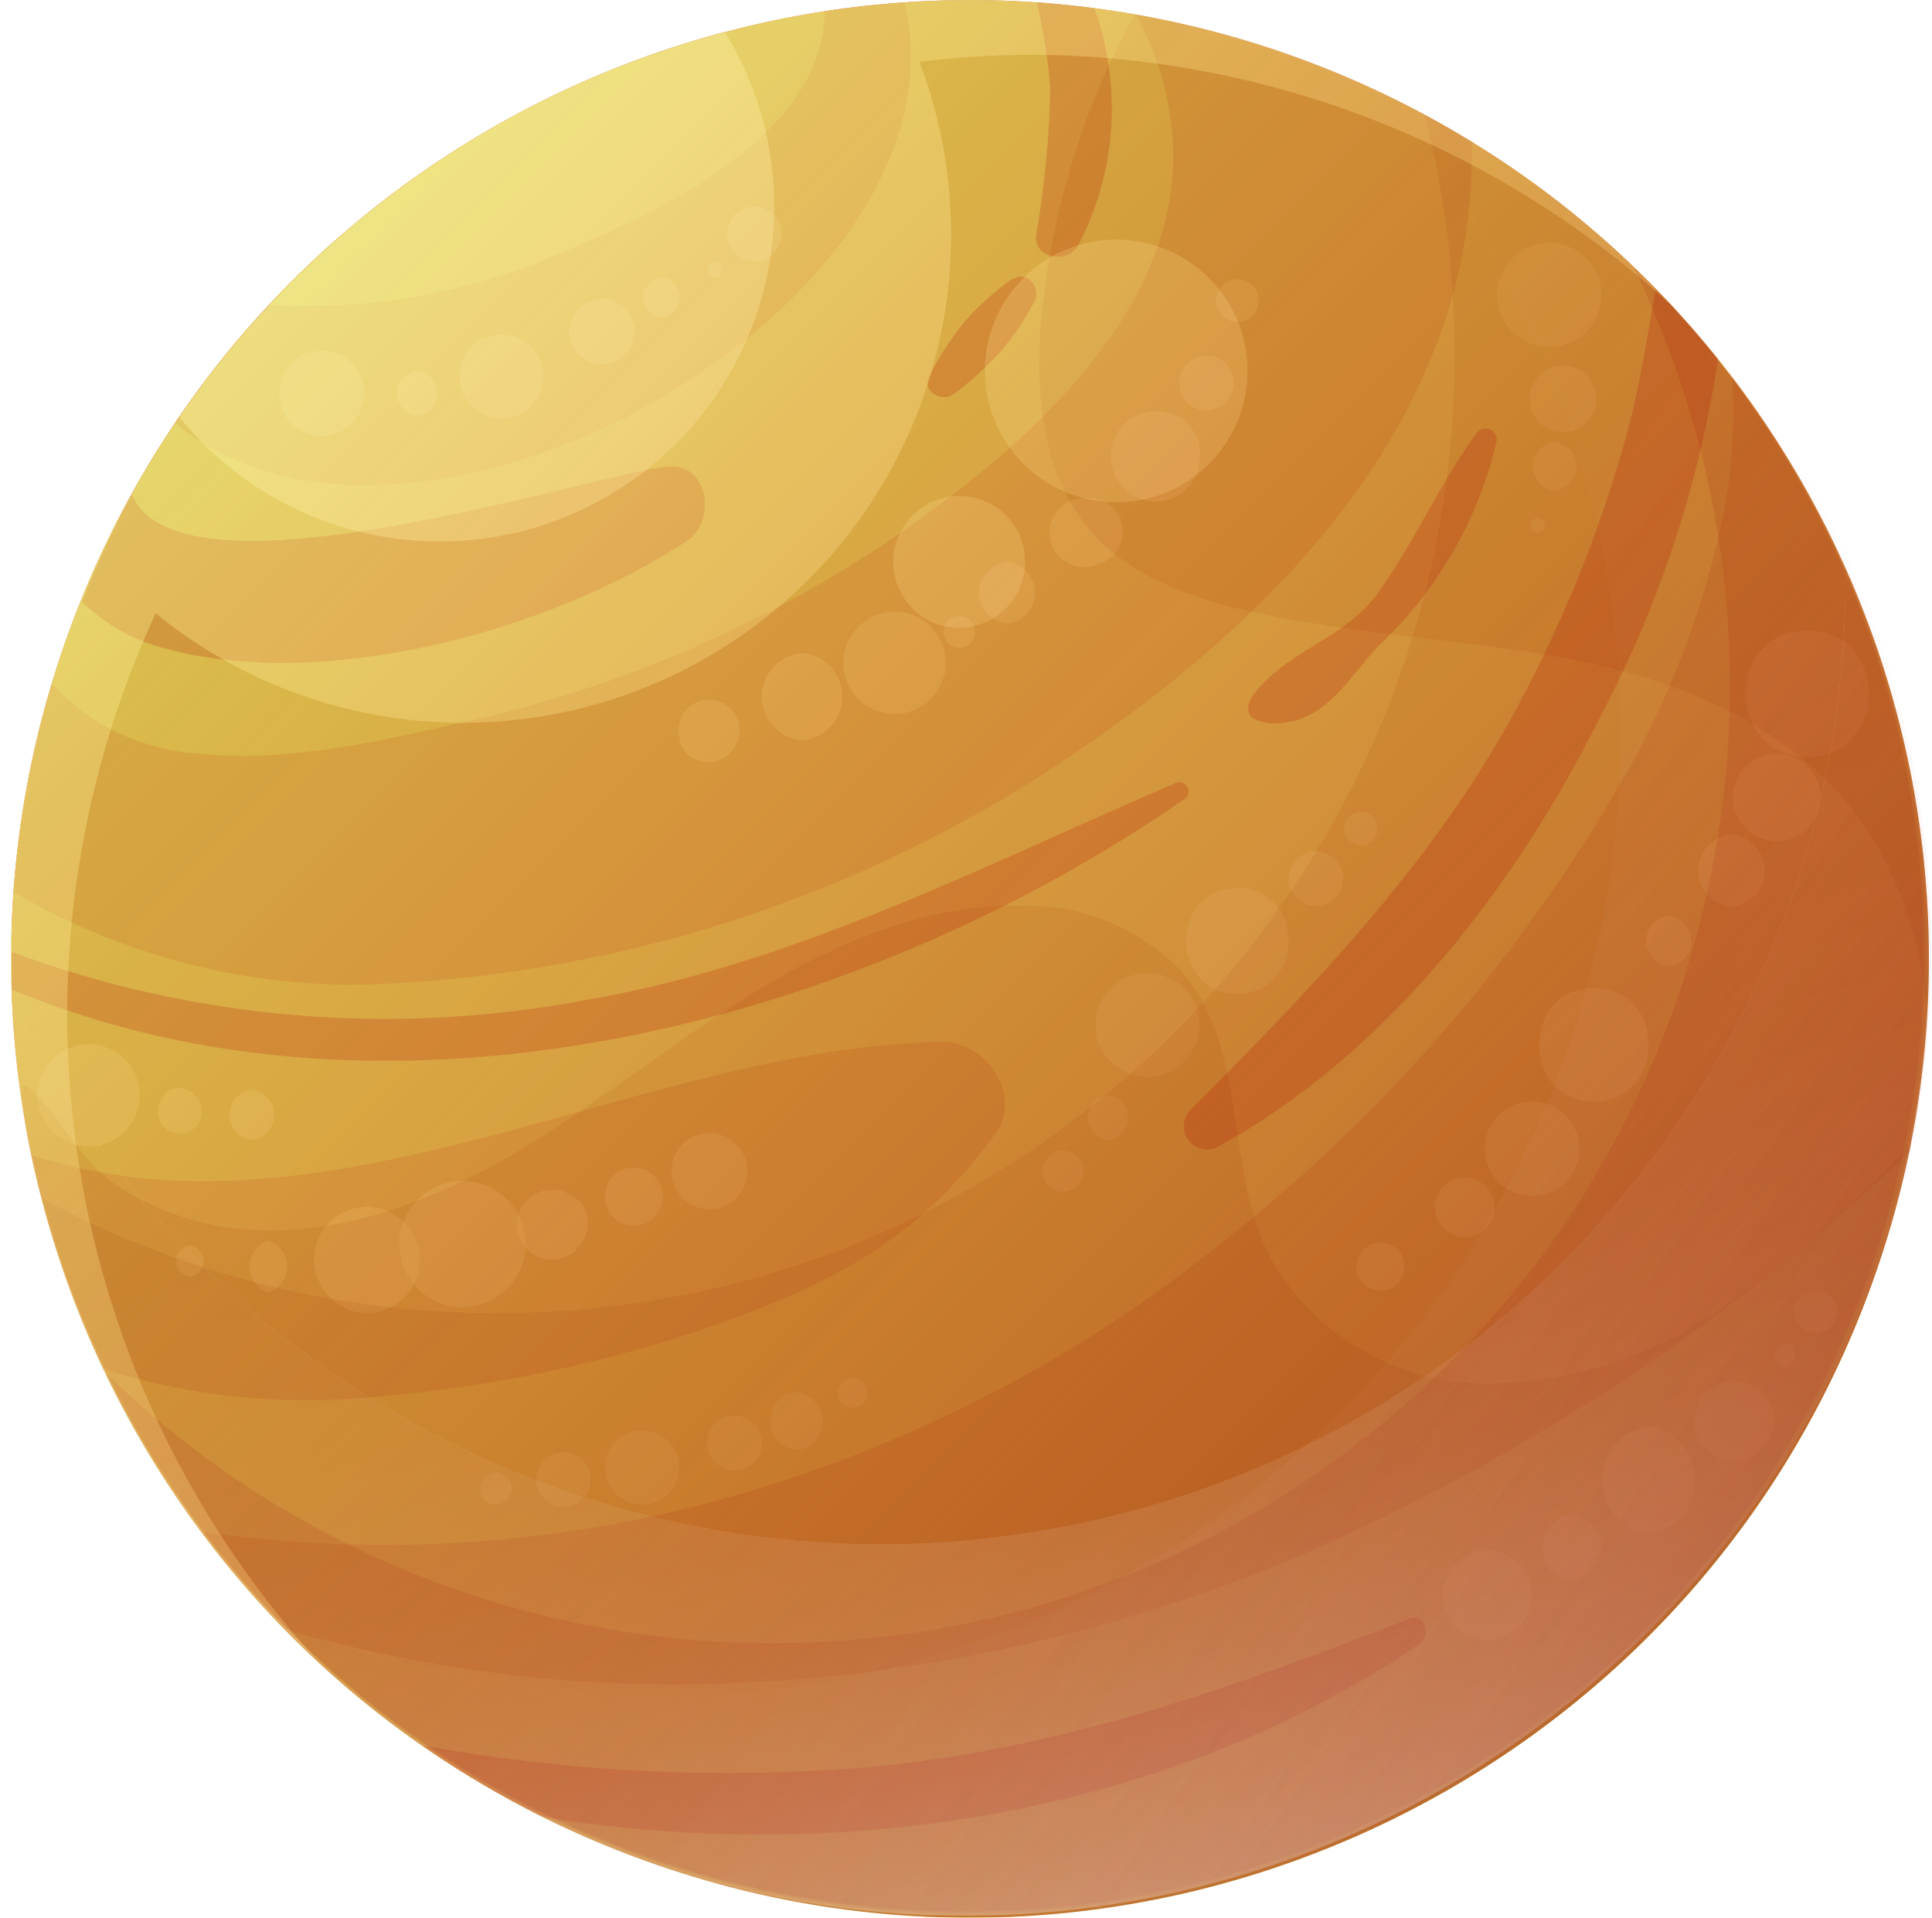
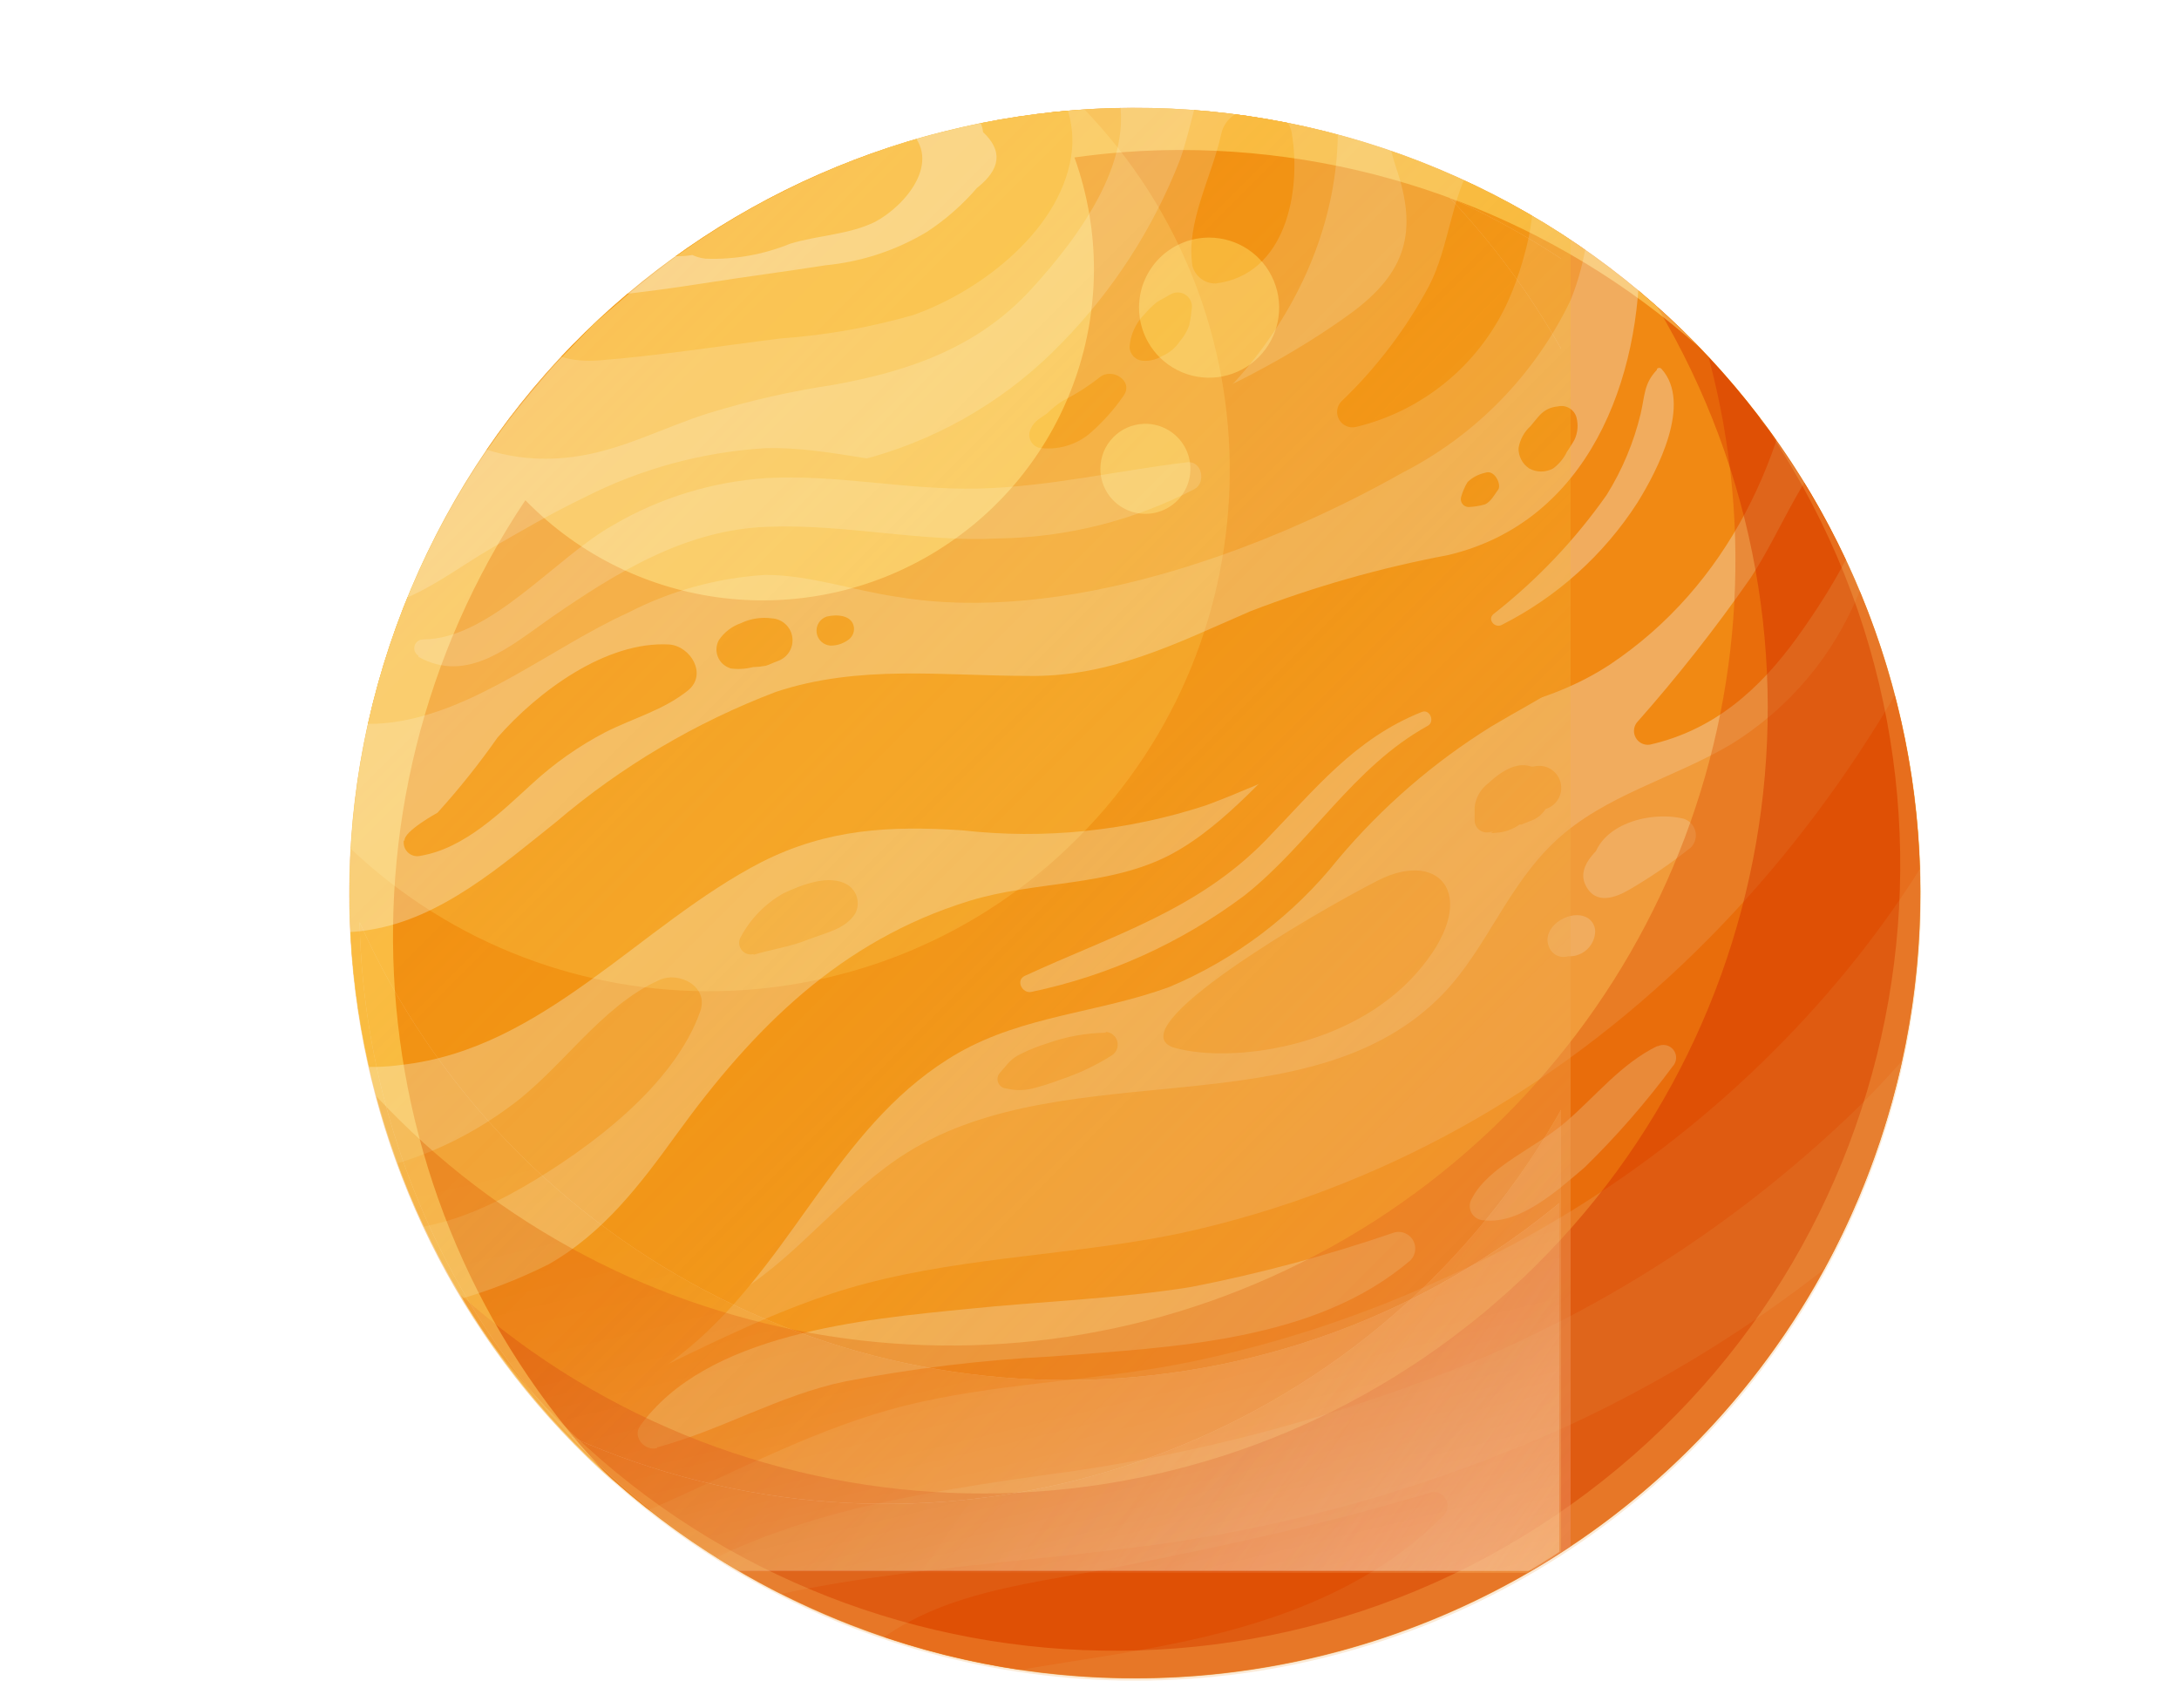
- <svg xmlns="http://www.w3.org/2000/svg" viewBox="0 0 70.62 70.09">
+ <svg xmlns="http://www.w3.org/2000/svg" xmlns:xlink="http://www.w3.org/1999/xlink" viewBox="0 0 99.21 77.78">
  <defs>
-     <style>.cls-1{mask:url(#mask);filter:url(#luminosity-noclip-4);}.cls-10,.cls-12,.cls-15,.cls-16,.cls-2,.cls-20,.cls-4,.cls-6,.cls-9{mix-blend-mode:multiply;}.cls-2{fill:url(#linear-gradient);}.cls-3{mask:url(#mask-2);filter:url(#luminosity-noclip-5);}.cls-4{fill:url(#linear-gradient-2);}.cls-5{mask:url(#mask-3);filter:url(#luminosity-noclip-6);}.cls-6{fill:url(#linear-gradient-3);}.cls-7{isolation:isolate;}.cls-8{fill:#d8c34e;}.cls-11,.cls-12,.cls-9{fill:#d83f3f;}.cls-24,.cls-9{opacity:0.13;}.cls-10,.cls-12{opacity:0.25;}.cls-13,.cls-17,.cls-18,.cls-22,.cls-24{mix-blend-mode:screen;}.cls-13{opacity:0.85;}.cls-14{fill:#e5b55e;}.cls-15{fill:#ce9c5f;opacity:0.17;}.cls-16{fill:#ce5f5f;opacity:0.19;}.cls-17,.cls-18{fill:#cec35f;}.cls-17{opacity:0.44;}.cls-18,.cls-22{opacity:0.32;}.cls-19{mask:url(#mask-4);}.cls-20{opacity:0.45;fill:url(#linear-gradient-4);}.cls-21{mask:url(#mask-5);}.cls-22{fill:url(#linear-gradient-5);}.cls-23{mask:url(#mask-6);}.cls-24{fill:url(#linear-gradient-6);}.cls-25{filter:url(#luminosity-noclip-3);}.cls-26{filter:url(#luminosity-noclip-2);}.cls-27{filter:url(#luminosity-noclip);}</style>
-     <filter id="luminosity-noclip" x="0.42" y="-8264.09" width="70.09" height="32766" filterUnits="userSpaceOnUse" color-interpolation-filters="sRGB">
+     <style>.cls-1{mask:url(#mask);}.cls-13,.cls-14,.cls-19,.cls-2,.cls-4,.cls-6{mix-blend-mode:multiply;}.cls-2{fill:url(#linear-gradient);}.cls-3{mask:url(#mask-2);}.cls-4{fill:url(#linear-gradient-2);}.cls-5{mask:url(#mask-3);}.cls-6{fill:url(#linear-gradient-3);}.cls-7{fill:none;}.cls-8{isolation:isolate;}.cls-9{clip-path:url(#clip-path);}.cls-10,.cls-13,.cls-14,.cls-15,.cls-16,.cls-17{fill:#f1ac5e;}.cls-11{fill:#f19b3a;}.cls-12{fill:#f18913;}.cls-13{opacity:0.61;}.cls-14{opacity:0.82;}.cls-15,.cls-16,.cls-17,.cls-21,.cls-23{mix-blend-mode:screen;}.cls-15{opacity:0.25;}.cls-16{opacity:0.58;}.cls-17{opacity:0.5;}.cls-18{mask:url(#mask-4);}.cls-19{opacity:0.51;fill:url(#linear-gradient-4);}.cls-20{mask:url(#mask-5);}.cls-21,.cls-23{opacity:0.32;}.cls-21{fill:url(#linear-gradient-5);}.cls-22{mask:url(#mask-6);}.cls-23{fill:url(#linear-gradient-6);}.cls-24{filter:url(#luminosity-noclip-6);}.cls-25{filter:url(#luminosity-noclip-5);}.cls-26{filter:url(#luminosity-noclip-4);}.cls-27{filter:url(#luminosity-noclip-3);}.cls-28{filter:url(#luminosity-noclip-2);}.cls-29{filter:url(#luminosity-noclip);}</style>
+     <filter id="luminosity-noclip" x="0" y="-8066.46" width="71.51" height="32766" filterUnits="userSpaceOnUse" color-interpolation-filters="sRGB">
      <feFlood flood-color="#fff" result="bg" />
      <feBlend in="SourceGraphic" in2="bg" />
    </filter>
-     <mask id="mask" x="0.42" y="-8264.09" width="70.09" height="32766" maskUnits="userSpaceOnUse">
-       <g class="cls-27" />
+     <mask id="mask" x="0" y="-8066.46" width="71.51" height="32766" maskUnits="userSpaceOnUse">
+       <g class="cls-29" />
    </mask>
-     <linearGradient id="linear-gradient" x1="10.69" y1="10.26" x2="60.24" y2="59.82" gradientTransform="translate(55.85 -10.45) rotate(69.48)" gradientUnits="userSpaceOnUse">
+     <linearGradient id="linear-gradient" x1="10.47" y1="10.47" x2="61.04" y2="61.04" gradientTransform="translate(56.09 -10.54) rotate(68.71)" gradientUnits="userSpaceOnUse">
      <stop offset="0" />
      <stop offset="1" stop-color="#fff" />
    </linearGradient>
-     <filter id="luminosity-noclip-2" x="0" y="-8264.09" width="70.54" height="32766" filterUnits="userSpaceOnUse" color-interpolation-filters="sRGB">
+     <filter id="luminosity-noclip-2" x="0.45" y="-8066.46" width="70.54" height="32766" filterUnits="userSpaceOnUse" color-interpolation-filters="sRGB">
      <feFlood flood-color="#fff" result="bg" />
      <feBlend in="SourceGraphic" in2="bg" />
    </filter>
-     <mask id="mask-2" x="0" y="-8264.09" width="70.54" height="32766" maskUnits="userSpaceOnUse">
-       <g class="cls-26" />
+     <mask id="mask-2" x="0.45" y="-8066.46" width="70.54" height="32766" maskUnits="userSpaceOnUse">
+       <g class="cls-28" />
    </mask>
-     <linearGradient id="linear-gradient-2" x1="70.89" y1="103.92" x2="97.96" y2="145.6" gradientTransform="translate(-0.14 -100.74) rotate(19.52)" gradientUnits="userSpaceOnUse">
+     <linearGradient id="linear-gradient-2" x1="133.48" y1="68.33" x2="160.55" y2="110.01" gradientTransform="translate(-70.57 -86.6) rotate(19.52)" gradientUnits="userSpaceOnUse">
      <stop offset="0.24" />
      <stop offset="0.38" stop-color="#030303" />
      <stop offset="0.48" stop-color="#0d0d0d" />
      <stop offset="0.56" stop-color="#1d1d1d" />
      <stop offset="0.65" stop-color="#343434" />
      <stop offset="0.73" stop-color="#515151" />
      <stop offset="0.8" stop-color="#767676" />
      <stop offset="0.87" stop-color="#a1a1a1" />
      <stop offset="0.94" stop-color="#d1d1d1" />
      <stop offset="1" stop-color="#fff" />
    </linearGradient>
-     <filter id="luminosity-noclip-3" x="9.67" y="-8264.09" width="60.95" height="32766" filterUnits="userSpaceOnUse" color-interpolation-filters="sRGB">
+     <filter id="luminosity-noclip-3" x="10.11" y="-8066.46" width="60.95" height="32766" filterUnits="userSpaceOnUse" color-interpolation-filters="sRGB">
      <feFlood flood-color="#fff" result="bg" />
      <feBlend in="SourceGraphic" in2="bg" />
    </filter>
-     <mask id="mask-3" x="9.67" y="-8264.09" width="60.95" height="32766" maskUnits="userSpaceOnUse">
-       <g class="cls-25" />
+     <mask id="mask-3" x="10.11" y="-8066.46" width="60.95" height="32766" maskUnits="userSpaceOnUse">
+       <g class="cls-27" />
    </mask>
-     <linearGradient id="linear-gradient-3" x1="13.2" y1="-82.26" x2="40.27" y2="-40.58" gradientTransform="matrix(0.92, -0.38, 0.38, 0.92, 42.82, 107.8)" gradientUnits="userSpaceOnUse">
-       <stop offset="0.24" />
-       <stop offset="0.35" stop-color="#040404" />
-       <stop offset="0.45" stop-color="#0e0e0e" />
-       <stop offset="0.54" stop-color="#212121" />
-       <stop offset="0.63" stop-color="#3a3a3a" />
-       <stop offset="0.72" stop-color="#5b5b5b" />
-       <stop offset="0.8" stop-color="#848484" />
-       <stop offset="0.89" stop-color="#b4b4b4" />
-       <stop offset="0.97" stop-color="#eaeaea" />
-       <stop offset="1" stop-color="#fff" />
-     </linearGradient>
-     <filter id="luminosity-noclip-4" x="0.42" y="0" width="70.09" height="70.09" filterUnits="userSpaceOnUse" color-interpolation-filters="sRGB">
+     <linearGradient id="linear-gradient-3" x1="-68.23" y1="-66.52" x2="-41.15" y2="-24.84" gradientTransform="matrix(0.92, -0.38, 0.38, 0.92, 112.51, 63.67)" xlink:href="#linear-gradient-2" />
+     <clipPath id="clip-path" transform="translate(15.92 4.91)">
+       <circle class="cls-7" cx="35.75" cy="35.75" r="35.75" transform="translate(-10.54 56.09) rotate(-68.71)" />
+     </clipPath>
+     <filter id="luminosity-noclip-4" x="0" y="0" width="71.51" height="71.51" filterUnits="userSpaceOnUse" color-interpolation-filters="sRGB">
      <feFlood flood-color="#fff" result="bg" />
      <feBlend in="SourceGraphic" in2="bg" />
    </filter>
-     <mask id="mask-4" x="0.42" y="0" width="70.09" height="70.09" maskUnits="userSpaceOnUse">
-       <g class="cls-1">
-         <circle class="cls-2" cx="35.46" cy="35.04" r="35.04" transform="translate(-9.79 55.98) rotate(-69.48)" />
+     <mask id="mask-4" x="15.92" y="4.91" width="71.51" height="71.51" maskUnits="userSpaceOnUse">
+       <g class="cls-26">
+         <g transform="translate(15.92 4.91)">
+           <g class="cls-1">
+             <circle class="cls-2" cx="35.75" cy="35.75" r="35.75" transform="translate(-10.54 56.09) rotate(-68.71)" />
+           </g>
+         </g>
      </g>
    </mask>
-     <linearGradient id="linear-gradient-4" x1="10.69" y1="10.26" x2="60.24" y2="59.82" gradientTransform="translate(55.85 -10.45) rotate(69.48)" gradientUnits="userSpaceOnUse">
-       <stop offset="0" stop-color="red" />
-       <stop offset="1" stop-color="#930000" />
+     <linearGradient id="linear-gradient-4" x1="10.47" y1="10.47" x2="61.04" y2="61.04" gradientTransform="translate(56.09 -10.54) rotate(68.71)" gradientUnits="userSpaceOnUse">
+       <stop offset="0" stop-color="#fff100" />
+       <stop offset="1" stop-color="#ec8d66" />
    </linearGradient>
-     <filter id="luminosity-noclip-5" x="0" y="20.34" width="70.54" height="49.68" filterUnits="userSpaceOnUse" color-interpolation-filters="sRGB">
+     <filter id="luminosity-noclip-5" x="0.45" y="21.86" width="70.54" height="49.68" filterUnits="userSpaceOnUse" color-interpolation-filters="sRGB">
      <feFlood flood-color="#fff" result="bg" />
      <feBlend in="SourceGraphic" in2="bg" />
    </filter>
-     <mask id="mask-5" x="0" y="20.34" width="70.54" height="49.68" maskUnits="userSpaceOnUse">
-       <g class="cls-3">
-         <path class="cls-4" d="M67.45,20.34A35.26,35.26,0,0,1,0,35.56,35.27,35.27,0,1,0,67.45,20.34Z" />
+     <mask id="mask-5" x="16.36" y="26.77" width="70.54" height="49.68" maskUnits="userSpaceOnUse">
+       <g class="cls-25">
+         <g transform="translate(15.92 4.91)">
+           <g class="cls-3">
+             <path class="cls-4" d="M67.9,21.86A35.27,35.27,0,0,1,.45,37.08,35.27,35.27,0,1,0,67.9,21.86Z" />
+           </g>
+         </g>
      </g>
    </mask>
-     <linearGradient id="linear-gradient-5" x1="70.89" y1="103.92" x2="97.96" y2="145.6" gradientTransform="translate(-0.14 -100.74) rotate(19.52)" gradientUnits="userSpaceOnUse">
+     <linearGradient id="linear-gradient-5" x1="133.48" y1="68.33" x2="160.55" y2="110.01" gradientTransform="translate(-70.57 -86.6) rotate(19.52)" gradientUnits="userSpaceOnUse">
      <stop offset="0.24" stop-color="#fff" />
      <stop offset="0.92" stop-color="#fff" />
      <stop offset="1" stop-color="#fff" />
    </linearGradient>
-     <filter id="luminosity-noclip-6" x="9.67" y="2.57" width="60.95" height="67.51" filterUnits="userSpaceOnUse" color-interpolation-filters="sRGB">
+     <filter id="luminosity-noclip-6" x="10.11" y="4.09" width="60.95" height="67.51" filterUnits="userSpaceOnUse" color-interpolation-filters="sRGB">
      <feFlood flood-color="#fff" result="bg" />
      <feBlend in="SourceGraphic" in2="bg" />
    </filter>
-     <mask id="mask-6" x="9.67" y="2.57" width="60.95" height="67.51" maskUnits="userSpaceOnUse">
-       <g class="cls-5">
-         <path class="cls-6" d="M49.63,2.57A35.26,35.26,0,0,1,9.67,59a35.27,35.27,0,1,0,40-56.43Z" />
+     <mask id="mask-6" x="26.03" y="9" width="60.95" height="67.51" maskUnits="userSpaceOnUse">
+       <g class="cls-24">
+         <g transform="translate(15.92 4.91)">
+           <g class="cls-5">
+             <path class="cls-6" d="M50.08,4.09a35.27,35.27,0,0,1-40,56.43,35.27,35.27,0,1,0,40-56.43Z" />
+           </g>
+         </g>
      </g>
    </mask>
-     <linearGradient id="linear-gradient-6" x1="13.2" y1="-82.26" x2="40.27" y2="-40.58" gradientTransform="matrix(0.92, -0.38, 0.38, 0.92, 42.82, 107.8)" gradientUnits="userSpaceOnUse">
+     <linearGradient id="linear-gradient-6" x1="-68.23" y1="-66.52" x2="-41.15" y2="-24.84" gradientTransform="matrix(0.92, -0.38, 0.38, 0.92, 112.51, 63.67)" gradientUnits="userSpaceOnUse">
      <stop offset="0.24" stop-color="#fff" />
-       <stop offset="0.36" stop-color="#fefbfb" />
-       <stop offset="0.47" stop-color="#fbf1f1" />
-       <stop offset="0.57" stop-color="#f6dfdf" />
-       <stop offset="0.67" stop-color="#efc5c5" />
-       <stop offset="0.77" stop-color="#e6a4a4" />
-       <stop offset="0.86" stop-color="#dc7c7c" />
-       <stop offset="0.96" stop-color="#cf4d4d" />
-       <stop offset="1" stop-color="#c83333" />
+       <stop offset="0.39" stop-color="#fffefc" />
+       <stop offset="0.5" stop-color="#fffaf2" />
+       <stop offset="0.6" stop-color="#fff4e2" />
+       <stop offset="0.7" stop-color="#ffeccb" />
+       <stop offset="0.78" stop-color="#ffe1ae" />
+       <stop offset="0.87" stop-color="#ffd48a" />
+       <stop offset="0.95" stop-color="#ffc55f" />
+       <stop offset="1" stop-color="#ffb940" />
    </linearGradient>
  </defs>
-   <g class="cls-7">
+   <g class="cls-8">
    <g id="Layer_2" data-name="Layer 2">
      <g id="Layer_1-2" data-name="Layer 1">
-         <circle class="cls-8" cx="35.46" cy="35.04" r="35.04" transform="translate(-9.79 55.98) rotate(-69.48)" />
-         <path class="cls-9" d="M41.51.53a10.62,10.62,0,0,1,1.37,5.08c.08,5.75-5.1,10.39-9.4,13.48a45.57,45.57,0,0,1-16.81,7.37c-3.07.7-6.33,1.42-9.5,1.08A7.91,7.91,0,0,1,1.9,25,34.56,34.56,0,0,0,.51,32.62,24.74,24.74,0,0,0,13.16,36a49,49,0,0,0,27-9.07C47.56,21.72,54,14.54,53.8,5.18A34.69,34.69,0,0,0,41.51.53Z" />
-         <path class="cls-9" d="M63,18.78a32.41,32.41,0,0,1-3.48,9.36A59,59,0,0,1,44.88,45.25,50.46,50.46,0,0,1,24,55.4,46.83,46.83,0,0,1,7.4,56a36.22,36.22,0,0,0,3.09,3.58,51.61,51.61,0,0,0,14.18,2,59.45,59.45,0,0,0,26.46-6.4,77.15,77.15,0,0,0,11.81-7.27,72,72,0,0,0,6.85-5.82,35,35,0,0,0-6.48-28.33A19.71,19.71,0,0,1,63,18.78Z" />
-         <g class="cls-10">
-           <path class="cls-11" d="M37,10.19a10.6,10.6,0,0,0-1.73,1.55A11.75,11.75,0,0,0,34,13.68c-.37.6.42,1.09.9.7a12,12,0,0,0,1.7-1.56A10,10,0,0,0,37.82,11c.25-.47-.29-1.15-.79-.79Z" />
+         <g class="cls-9">
+           <circle class="cls-10" cx="35.75" cy="35.75" r="35.75" transform="translate(5.38 61) rotate(-68.71)" />
+           <path class="cls-11" d="M71.51,35.75A35.66,35.66,0,0,0,68.75,22a14.44,14.44,0,0,1-5.88,7c-2.61,1.54-5.73,2.3-7.95,4.37s-3.12,4.86-5.11,6.95c-6,6.27-17.06,2.68-24.4,7.24-2.81,1.74-4.82,4.55-7.61,6.33C14.48,56,10.36,56.45,6.4,56.15a35.75,35.75,0,0,0,65.11-20.4Z" transform="translate(15.92 4.91)" />
+           <path class="cls-11" d="M37.57,42.81c2.59.71,8,0,11-3.4s1.16-5.7-1.74-4.23S34.78,42,37.57,42.81Z" transform="translate(15.92 4.91)" />
+           <path class="cls-12" d="M-7.27,36.14c-1.19,2,.45,4,1.93,5.3a10.07,10.07,0,0,0,7.73,2.14c6.45-.73,10.86-6.4,16.36-9.23,3-1.52,5.85-1.66,9.12-1.45A26.19,26.19,0,0,0,39,31.76c3-1.11,5.84-2.66,9-3.4,3.32-.78,6.47-1.1,9.37-3,5.38-3.59,8.16-9.57,8.8-15.86.29-2.86.68-7.59-2.86-8.68s-4.63,2.88-4.58,5.55c.11,6-2.35,12.5-8.73,14a51.41,51.41,0,0,0-9,2.56c-3.35,1.45-6.36,3-10.1,2.94-3.9,0-7.71-.53-11.5.73a34.17,34.17,0,0,0-10,5.92c-2.51,2-5.21,4.38-8.46,4.91a7.17,7.17,0,0,1-3.7-.32c-1.24-.51-1.91-1.46-3.3-1.63a1.33,1.33,0,0,0-1.16.67Z" transform="translate(15.92 4.91)" />
+           <path class="cls-12" d="M57.55,22.41c-4.5-.36-10.16,3-13.47,5.8C41.86,30.11,40,32.6,37.39,34c-2.83,1.49-6.19,1.19-9.19,2.12-5.86,1.81-9.82,5.79-13.32,10.63-1.65,2.28-3.34,4.51-5.83,5.92A24.34,24.34,0,0,1,.32,55.14a44.14,44.14,0,0,1-9,.5c-2.15-.16-6.11-1.27-7,1.64s2.69,4.45,4.79,4.88c3.43.7,7,.3,10.46-.12,5.89-.72,11.84-1.91,16.37-6s6.47-9.94,11.77-13c3-1.71,6.41-1.83,9.6-3a19.47,19.47,0,0,0,7.69-5.82,29.34,29.34,0,0,1,7-6.06c2.26-1.35,4.72-2.45,6.23-4.7a.72.72,0,0,0-.62-1.08Z" transform="translate(15.92 4.91)" />
+           <path class="cls-11" d="M-2.11,14.5c-4,4.09-3.61,14.47,4,13.49,3.85-.49,7.34-3.44,10.79-5a15.73,15.73,0,0,1,6.25-1.72c2,0,4,.71,6,1,7.5,1.25,16.52-2,23-5.65a17.2,17.2,0,0,0,7.66-7.86C57.06,5.13,56.82.1,53.76-2.71a4,4,0,0,0-3.81-1C47-2.74,46.78.13,47.64,2.71c1,2.91.49,4.79-2.09,6.67C40.81,12.82,33.83,15.76,28,16.27c-3.07.27-6-.86-9.08-.77a21,21,0,0,0-8.25,2.25c-1.46.7-2.86,1.52-4.26,2.33S3.24,22.27,1.6,22.64c-1.92.45-1.87-1.23-1.88-2.78s.28-3,.29-4.48a1.25,1.25,0,0,0-2.12-.88Z" transform="translate(15.92 4.91)" />
+           <path class="cls-11" d="M41.14-4.62c-2.35,1.33-2.5,4.68-3.34,7a24.8,24.8,0,0,1-5.37,8.32,19.38,19.38,0,0,1-8.57,5.18c-3.09.86-6.69.68-9.54,2.15a1.49,1.49,0,0,0,.35,2.69c3.3,1,7.46-.21,10.75-.89a30.62,30.62,0,0,0,10.94-4c6.29-4.08,10.24-11.69,8-19.1a2.2,2.2,0,0,0-3.2-1.3Z" transform="translate(15.92 4.91)" />
+           <path class="cls-12" d="M75.44,15.7C69.45,33,56.11,47.24,37.88,51.24c-4.75,1-9.67,1.06-14.38,2.3-4.27,1.12-8.11,3.34-12.11,5.12C7.11,60.56,3,61.4-1.58,60S-9.66,55.44-14,53.87c-1.09-.39-2,1-1.44,1.86C-11.88,62.14-3.6,66.58,3.7,66.41c8.11-.18,14.56-5.78,22.28-7.47,4.14-.92,8.43-1,12.59-1.89A53.84,53.84,0,0,0,49.7,53.36a50.4,50.4,0,0,0,18.48-14.1,45.86,45.86,0,0,0,10-23.18c.22-1.67-2.29-1.8-2.79-.38Z" transform="translate(15.92 4.91)" />
+           <path class="cls-10" d="M12.79,69.79c7-3,15-3.23,22.5-4.18a67.92,67.92,0,0,0,20.39-5.69A59.68,59.68,0,0,0,72.84,47.81c4.79-4.87,9.14-10.5,10.42-17.32a1.33,1.33,0,0,0-2.41-1c-4,5.42-7.32,11.24-12.14,16A56.52,56.52,0,0,1,51.41,57a78.41,78.41,0,0,1-20.13,5.31c-6.93,1-13.41,2.09-19.07,6.46a.57.57,0,0,0,.58,1Z" transform="translate(15.92 4.91)" />
+           <path class="cls-10" d="M60,32.51c-.69-.47-1.85.25-2.43.66s-1.76,1.3-1.3,2.23,1.38.56,2,.2a23.49,23.49,0,0,0,2.8-1.92.79.79,0,0,0-.35-1.31c-1.59-.38-4.12.31-4.16,2.31a.77.77,0,0,0,1.3.54c.73-.65,1.29-1.61,2.45-1.34L60,32.57c-.51.4-1,.77-1.57,1.13l-.9.56-.27.16c.22.6.44.76.65.49.21-.12.4-.41.6-.56a6.76,6.76,0,0,1,.7-.49c.41-.27.84-.42,1-.9a.4.4,0,0,0-.18-.45Z" transform="translate(15.92 4.91)" />
+           <path class="cls-10" d="M56.23,36.94a1.44,1.44,0,0,0-1.19.5.71.71,0,0,0,.49,1.2,1.17,1.17,0,0,0,1.18-1.14.73.73,0,0,0-.53-.69c-.75-.24-1.9.52-1.59,1.36a.71.71,0,0,0,.65.5,1,1,0,0,0,.76-.35c.15-.15-.09.06.09-.06l0,0a.56.56,0,0,0,.23-.12l-1.07-.62a.26.26,0,0,1,.25-.26l.68.88a1.05,1.05,0,0,1,.23-.4.42.42,0,0,0-.21-.78Z" transform="translate(15.92 4.91)" />
+           <path class="cls-10" d="M59.52,11.93c-.6.64-.54,1.14-.74,2a12.53,12.53,0,0,1-1.55,3.7,25.55,25.55,0,0,1-5.16,5.43c-.28.24.07.65.38.49A15.86,15.86,0,0,0,58.62,18c.94-1.51,2.51-4.55,1.11-6.11a.14.14,0,0,0-.21,0Z" transform="translate(15.92 4.91)" />
+           <path class="cls-10" d="M48.82,27.51c-3.07,1.22-4.88,3.54-7.13,5.86-3.13,3.2-7,4.33-10.95,6.16-.43.2-.12.82.3.73a24.57,24.57,0,0,0,9.7-4.39c3-2.37,4.95-5.86,8.35-7.73.33-.18.1-.77-.27-.63Z" transform="translate(15.92 4.91)" />
+           <path class="cls-10" d="M14,61c2.93-.78,5.54-2.37,8.55-3a67.82,67.82,0,0,1,9.43-1.14c5.47-.43,12-.66,16.33-4.39a.76.76,0,0,0-.73-1.26,69.42,69.42,0,0,1-9.28,2.49c-3.38.54-6.79.65-10.19,1-4.73.47-11.87,1.11-14.89,5.33-.36.52.24,1.16.78,1Z" transform="translate(15.92 4.91)" />
+           <path class="cls-10" d="M59.57,42.71c-1.69.82-2.81,2.28-4.21,3.48s-3.49,2-4.26,3.47a.65.65,0,0,0,.55,1c1.65.2,3.4-1.41,4.58-2.41a38.24,38.24,0,0,0,4-4.59.58.58,0,0,0-.7-.91Z" transform="translate(15.92 4.91)" />
+           <path class="cls-10" d="M3.13,25c2.25,1.26,4.21-.51,6.05-1.79,3-2.07,6.12-4,9.84-4.13,3.52-.14,7,.71,10.53.53a20,20,0,0,0,8.92-2.25c.53-.29.34-1.29-.33-1.22-3.19.38-6.34,1.13-9.56,1.2s-6.37-.65-9.56-.48A15.88,15.88,0,0,0,12,19C9.39,20.46,6.4,24.2,3.34,24.21a.4.4,0,0,0-.21.74Z" transform="translate(15.92 4.91)" />
+           <path class="cls-12" d="M52.91,2l0,0a1.31,1.31,0,0,0-1.76.46c-1,1.62-1.09,3.88-2,5.64a20.86,20.86,0,0,1-4,5.27.7.7,0,0,0,.68,1.16A10.23,10.23,0,0,0,52.65,9c.68-1.39,2.23-5.92.26-7Z" transform="translate(15.92 4.91)" />
+           <path class="cls-12" d="M2.46,33.37v.1a.62.62,0,0,0,.78.59c2-.34,3.66-2,5.09-3.3a15.46,15.46,0,0,1,3.3-2.32c1.32-.67,2.65-1,3.79-1.92.87-.73.1-2-.86-2.08-2.89-.17-6,2.15-7.83,4.24A35.16,35.16,0,0,1,4,32.1s-1.55.85-1.5,1.27Z" transform="translate(15.92 4.91)" />
+           <path class="cls-12" d="M68.23,14.58c-2,1.71-3,4.63-4.44,6.82A72.07,72.07,0,0,1,58.6,28a.63.63,0,0,0,.6,1c2.92-.66,5-2.52,6.71-4.89s3.85-5.92,3.85-8.94a.91.91,0,0,0-1.53-.63Z" transform="translate(15.92 4.91)" />
+           <path class="cls-12" d="M23.81,72.7c1.9-1.21,4.73-1.23,6.92-1.6,2.47-.42,4.95-.75,7.41-1.29,4.29-.93,8.59-2.54,11.71-5.76a.62.62,0,0,0-.6-1c-4.72,1.42-9.49,2.46-14.33,3.41-4.44.86-9.15,1.18-12.32,4.72-.73.8.21,2.2,1.21,1.56Z" transform="translate(15.92 4.91)" />
+           <path class="cls-11" d="M-1.76,50.34c3.29,1.56,6.62.56,9.65-1.19s6.9-4.65,8.07-8c.41-1.16-1-1.84-1.86-1.43-2.7,1.2-4.48,4.11-6.89,5.82a16.75,16.75,0,0,1-8.53,3.2c-.8,0-1.27,1.23-.44,1.62Z" transform="translate(15.92 4.91)" />
+           <path class="cls-11" d="M18.39,38.57c.82-.25,1.65-.36,2.45-.68s1.72-.47,2.18-1.2a1,1,0,0,0-.34-1.3c-.84-.52-2.11,0-2.93.38a5,5,0,0,0-1.95,2,.53.53,0,0,0,.59.77Z" transform="translate(15.92 4.91)" />
+           <path class="cls-11" d="M33.41-1.58c-3,2.88-4.32,7.36-8.59,8.89-3.43,1.23-7.25.86-10.73,2-1.49.47-4.89,2.38-6.45,1.23-1-.77-.81-2.41-2-3.14C2.84,5.53,1.5,9.91,2.31,12c1.26,3.16,4.68,4.31,7.84,3.9,2.23-.29,4.11-1.34,6.21-2A39.29,39.29,0,0,1,22,12.62c3.47-.62,6.62-1.71,9.05-4.38,2.13-2.33,5-6.13,3.78-9.43a.89.89,0,0,0-1.46-.39Z" transform="translate(15.92 4.91)" />
+           <path class="cls-12" d="M9.39,8c-2.11,2.16-.67,3.71,2,3.5s5.52-.66,8.26-1a29.28,29.28,0,0,0,6-1.06c3.14-1.1,6.89-4,7.24-7.54.28-2.89-2.6-6.59-5.59-4.57a1.44,1.44,0,0,0,.34,2.6,1.31,1.31,0,0,1,1.2,1.18c.9.84.81,1.68-.28,2.54a10.85,10.85,0,0,1-2.28,2,11,11,0,0,1-4.61,1.52c-1.85.29-3.7.53-5.55.82-.4.06-6.25,1-6.12.42A.4.4,0,0,0,9.39,8Z" transform="translate(15.92 4.91)" />
+           <path class="cls-12" d="M24.4.89a4.51,4.51,0,0,0-1,.74,5.27,5.27,0,0,1-2.7.77c-1.51.21-3,.89-4.52.7l.51,3.7C18.5,6.25,29.17,3.6,24.81,0,23-1.48,21,.32,19.41,1.14A21.78,21.78,0,0,1,15.6,2.7c-1.3.39-2.2.45-2.87,1.73a1.34,1.34,0,0,0,.2,1.6c1.63,1.32,3.34.57,5.16-.09a25.8,25.8,0,0,0,2.59-1.1c.6-.3,2.21-1.76,2.84-1.74l-1.29-.53.32.24L22,1.53,22.43,1l-1.05.43c-.62.24-1.23.49-1.86.72A26.35,26.35,0,0,1,15.7,3.16c-2.24.47-1.45,3.49.5,3.71a9.25,9.25,0,0,0,3.85-.68c1.27-.39,2.69-.41,3.88-1C25.34,4.43,27,2.42,25.45,1A.91.91,0,0,0,24.4.89Z" transform="translate(15.92 4.91)" />
+           <path class="cls-12" d="M39.68,1.2c-.44,2-1.61,4-1.31,6a1.08,1.08,0,0,0,1.06.8c3.2-.4,3.9-4.18,3.47-6.82C42.64-.44,40-.35,39.68,1.2Z" transform="translate(15.92 4.91)" />
+           <path class="cls-12" d="M37.34,8.51c-.19.12-.4.22-.59.34a4.3,4.3,0,0,0-.57.56,2.33,2.33,0,0,0-.67,1.47.65.65,0,0,0,.64.64A1.46,1.46,0,0,0,37,11.3a1.8,1.8,0,0,0,.8-.67,2.21,2.21,0,0,0,.43-.74,7.72,7.72,0,0,0,.12-.82.65.65,0,0,0-1-.56Z" transform="translate(15.92 4.91)" />
+           <path class="cls-12" d="M34.14,12.28a10,10,0,0,1-1.67,1.06,4.33,4.33,0,0,0-.71.57c-.29.22-.58.33-.74.69a.61.61,0,0,0,.36.88,2.94,2.94,0,0,0,2.27-.61,9.07,9.07,0,0,0,1.58-1.75c.5-.68-.53-1.32-1.09-.84Z" transform="translate(15.92 4.91)" />
+           <path class="cls-12" d="M17.28,25.52a2.62,2.62,0,0,0,1.08-.05,3.68,3.68,0,0,0,.58-.06c.18-.05.38-.16.56-.22a1,1,0,0,0-.27-1.94,2.5,2.5,0,0,0-1.42.22,2,2,0,0,0-1,.77.89.89,0,0,0,.52,1.28Z" transform="translate(15.92 4.91)" />
+           <path class="cls-12" d="M21.89,24.49a1.33,1.33,0,0,0,.78-.24.61.61,0,0,0,.29-.59c-.08-.58-.81-.6-1.25-.49a.68.68,0,0,0,.18,1.32Z" transform="translate(15.92 4.91)" />
+           <path class="cls-12" d="M55,13.6a1.23,1.23,0,0,0-.8.38c-.15.16-.29.34-.43.51a1.74,1.74,0,0,0-.55,1,1.08,1.08,0,0,0,.48.93,1.13,1.13,0,0,0,1.1,0,2.07,2.07,0,0,0,.62-.75c.11-.18.25-.37.35-.56a1.5,1.5,0,0,0,.09-1A.71.71,0,0,0,55,13.6Z" transform="translate(15.92 4.91)" />
+           <path class="cls-12" d="M51.7,16.62a1.67,1.67,0,0,0-.8.42,2.74,2.74,0,0,0-.3.7.36.36,0,0,0,.34.44,3.17,3.17,0,0,0,.75-.12c.27-.12.43-.44.6-.67s-.17-.94-.59-.77Z" transform="translate(15.92 4.91)" />
+           <path class="cls-11" d="M51.93,33c-.19,0,.27-.07.08,0s.25,0,.34,0a2,2,0,0,0,.91-.36l.09,0,.4-.16a1.31,1.31,0,0,0,.88-1l-.53.69.32-.23A1,1,0,0,0,53.9,30h-.39l.59.16c-.79-.57-1.68.06-2.27.61a1.57,1.57,0,0,0-.61,1.08c0,.08,0,.52,0,.33v.27a.55.55,0,0,0,.69.53Z" transform="translate(15.92 4.91)" />
+           <path class="cls-11" d="M34.44,42.12a8.17,8.17,0,0,0-2.67.48,7.78,7.78,0,0,0-1.16.46c-.55.26-.59.43-1,.88a.43.43,0,0,0,.29.72,2.52,2.52,0,0,0,1.19,0,12.06,12.06,0,0,0,1.29-.41,10.49,10.49,0,0,0,2.32-1.1.58.58,0,0,0-.29-1.07Z" transform="translate(15.92 4.91)" />
        </g>
-         <g class="cls-10">
-           <path class="cls-11" d="M45.81,26.26a1.68,1.68,0,0,0,1,.17c1.73-.11,2.56-1.78,3.62-2.86a14.85,14.85,0,0,0,4.28-7.46A.41.41,0,0,0,54,15.8c-1.4,1.87-2.3,4.06-3.69,5.95-1,1.38-2.8,1.93-4,3.09C45.6,25.49,45.45,26,45.81,26.26Z" />
+         <path class="cls-13" d="M61.87,11.35A35.75,35.75,0,0,1,1.2,45,35.76,35.76,0,1,0,61.87,11.35Z" transform="translate(15.92 4.91)" />
+         <path class="cls-14" d="M59.53,9.06a35.75,35.75,0,0,1-54.48,45,35.75,35.75,0,1,0,54.48-45Z" transform="translate(15.92 4.91)" />
+         <path class="cls-15" d="M64.24,14.15A35.76,35.76,0,0,1,6,55.65a35.76,35.76,0,1,0,58.2-41.5Z" transform="translate(15.92 4.91)" />
+         <path class="cls-16" d="M61.43,10.89A35.65,35.65,0,0,0,35.75,0a34.66,34.66,0,0,0-3.69.19c-.64.07-1.27.15-1.9.25l-.54.09c-.45.08-.89.16-1.34.26l-.64.15-1.2.29-.67.19c-.39.12-.77.23-1.15.36L24,2l-1.12.41-.63.25c-.39.16-.77.33-1.14.5l-.56.25c-.42.2-.83.41-1.24.62l-.41.21a35.83,35.83,0,0,0-3.2,1.94l-.2.14c-.44.3-.87.61-1.29.94l-.38.29c-.36.28-.71.57-1.06.86l-.42.37c-.33.28-.65.56-1,.86a5.33,5.33,0,0,0-.42.4L10,11l-.39.41c-.31.32-.6.65-.89,1-.11.14-.23.26-.34.4-.31.37-.61.74-.91,1.12l-.24.31c-.37.49-.73,1-1.07,1.49a35.73,35.73,0,0,0,5.91,46.88A35.72,35.72,0,0,1,8,17.87,15.08,15.08,0,0,0,33,2.26a34.83,34.83,0,0,1,4.82-.34A35.56,35.56,0,0,1,61.43,10.89Z" transform="translate(15.92 4.91)" />
+         <path class="cls-15" d="M33.46.08A35.76,35.76,0,0,0,.06,33.75,23.72,23.72,0,0,0,33.46.08Z" transform="translate(15.92 4.91)" />
+         <path class="cls-17" d="M35.94,9.09a3.19,3.19,0,1,0,3.19-3.18A3.19,3.19,0,0,0,35.94,9.09Z" transform="translate(15.92 4.91)" />
+         <path class="cls-17" d="M34.18,16.44a2.05,2.05,0,1,0,2-2.05A2.05,2.05,0,0,0,34.18,16.44Z" transform="translate(15.92 4.91)" />
+         <g class="cls-18">
+           <circle class="cls-19" cx="35.75" cy="35.75" r="35.75" transform="translate(5.38 61) rotate(-68.71)" />
        </g>
-         <path class="cls-12" d="M24.39,17.06c-2.81.28-17.85,5.25-19.57,1A37.21,37.21,0,0,0,3,22a6.68,6.68,0,0,0,2.58,1.57c5.92,1.88,14.59-.5,19.58-3.83C26.17,19,25.91,16.9,24.39,17.06Z" />
-         <path class="cls-12" d="M38.39,3.2a34.89,34.89,0,0,1-.52,5.4c-.08.85,1.12,1.05,1.52.41A10.8,10.8,0,0,0,40,.3c-.7-.09-1.39-.16-2.1-.21A21.26,21.26,0,0,1,38.39,3.2Z" />
-         <path class="cls-12" d="M60.52,10.56c-.3,1.7-.56,3.43-1,5.1a47.75,47.75,0,0,1-3.73,9.56c-3.08,6-7.58,10.64-12.29,15.37a.85.85,0,0,0,1,1.34c6.21-3.41,10.89-9.51,14-15.74A41.15,41.15,0,0,0,62.8,13.12C62.08,12.23,61.32,11.37,60.52,10.56Z" />
-         <path class="cls-12" d="M43,28.61c-7.2,3.09-14.08,6.71-21.89,8A39.29,39.29,0,0,1,.43,34.8c0,.08,0,.16,0,.24,0,.38,0,.76,0,1.13,13.84,5.78,31,1.29,42.92-7A.34.34,0,0,0,43,28.61Z" />
-         <path class="cls-12" d="M51.51,59.17C45.07,61.71,38.57,64,31.63,64.61a62.74,62.74,0,0,1-16.17-.8,33.63,33.63,0,0,0,4.41,2.61c11,1.8,23-.15,32-6.32C52.34,59.79,52.08,58.94,51.51,59.17Z" />
-         <path class="cls-9" d="M34.48,38.09c-10.82.12-22.35,7.69-33.32,4.14a34.61,34.61,0,0,0,2.63,7.82,24.71,24.71,0,0,0,10,1,50.22,50.22,0,0,0,12.29-2.59c4.5-1.61,7.5-3.17,10.33-7.05C37.39,40,36,38.07,34.48,38.09Z" />
-         <path class="cls-9" d="M19.55,9.64a23.41,23.41,0,0,1-9.71,1.51A35,35,0,0,0,6.4,15.46C15.11,22.75,35.68,11.13,33.07.09c-1,.07-2,.16-2.92.31C30.08,5.23,23.55,8,19.55,9.64Z" />
-         <g class="cls-13">
-           <g class="cls-10">
-             <path class="cls-14" d="M29.32,27.06a1.6,1.6,0,0,0,0-3.19,1.6,1.6,0,0,0,0,3.19Z" />
-           </g>
-           <g class="cls-10">
-             <path class="cls-14" d="M32.7,26.1a1.87,1.87,0,0,0,0-3.74,1.87,1.87,0,0,0,0,3.74Z" />
-           </g>
-           <g class="cls-10">
-             <path class="cls-14" d="M35.06,23.68a.58.58,0,0,0,0-1.16.58.58,0,0,0,0,1.16Z" />
-           </g>
-           <g class="cls-10">
-             <path class="cls-14" d="M36.81,22.79a1.13,1.13,0,0,0,0-2.25,1.13,1.13,0,0,0,0,2.25Z" />
-           </g>
-           <g class="cls-10">
-             <path class="cls-14" d="M40.31,20.57l.18-.11A1.24,1.24,0,0,0,41,19.1a1.22,1.22,0,0,0-1.16-.89l-.21,0a1.26,1.26,0,1,0,.64,2.34Z" />
-           </g>
-           <g class="cls-10">
-             <path class="cls-14" d="M43.81,17.06l0-.07a1.56,1.56,0,0,0-1.08-1.91l-.08,0a1.65,1.65,0,0,0-1.84,2.4,1.62,1.62,0,0,0,3-.39Z" />
-           </g>
-           <g class="cls-10">
-             <path class="cls-14" d="M44.1,15a1,1,0,1,0-1-1,1,1,0,0,0,1,1Z" />
-           </g>
-           <g class="cls-10">
-             <path class="cls-14" d="M45.23,11.77a.78.78,0,0,0,0-1.56.78.78,0,0,0,0,1.56Z" />
-           </g>
-           <g class="cls-10">
-             <path class="cls-14" d="M27,27.09l0-.1a1.12,1.12,0,1,0-2.16,0l0,.1a1.1,1.1,0,0,0,2.1,0Z" />
-           </g>
-           <g class="cls-10">
-             <path class="cls-14" d="M6.94,46.67a.58.58,0,0,0,0-1.15.58.58,0,0,0,0,1.15Z" />
-           </g>
-           <g class="cls-10">
-             <path class="cls-14" d="M9.81,47.25a1,1,0,0,0,0-1.9,1,1,0,0,0,0,1.9Z" />
-           </g>
-           <g class="cls-10">
-             <path class="cls-14" d="M13.41,48a1.94,1.94,0,1,0-1.94-1.94A2,2,0,0,0,13.41,48Z" />
-           </g>
-           <g class="cls-10">
-             <path class="cls-14" d="M16.9,47.79a2.31,2.31,0,1,0-2.31-2.31,2.33,2.33,0,0,0,2.31,2.31Z" />
-           </g>
-           <g class="cls-10">
-             <path class="cls-14" d="M21.09,45.57l.05,0a1.24,1.24,0,0,0,0-1.72l-.05,0a1.3,1.3,0,0,0-2.2.91,1.33,1.33,0,0,0,.64,1.11,1.3,1.3,0,0,0,1.56-.2Z" />
-           </g>
-           <g class="cls-10">
-             <path class="cls-14" d="M23.16,44.8a1.06,1.06,0,1,0-1.05-1.06,1.07,1.07,0,0,0,1.05,1.06Z" />
-           </g>
-           <g class="cls-10">
-             <path class="cls-14" d="M25.93,44.2a1.39,1.39,0,0,0,0-2.78,1.39,1.39,0,0,0,0,2.78Z" />
-           </g>
-           <g class="cls-10">
-             <path class="cls-14" d="M66.06,27.67c3,0,3-4.62,0-4.62s-3,4.62,0,4.62Z" />
-           </g>
-           <g class="cls-10">
-             <path class="cls-14" d="M64.93,30.75a1.6,1.6,0,1,0-1.59-1.59,1.61,1.61,0,0,0,1.59,1.59Z" />
-           </g>
-           <g class="cls-10">
-             <path class="cls-14" d="M63.29,33.15a1.33,1.33,0,0,0,0-2.65,1.33,1.33,0,0,0,0,2.65Z" />
-           </g>
-           <g class="cls-10">
-             <path class="cls-14" d="M61,35.31a.92.92,0,0,0,0-1.83.92.92,0,0,0,0,1.83Z" />
-           </g>
-           <g class="cls-10">
-             <path class="cls-14" d="M58.26,40.26c2.67,0,2.67-4.14,0-4.14s-2.67,4.14,0,4.14Z" />
-           </g>
-           <g class="cls-10">
-             <path class="cls-14" d="M56,43.72a1.73,1.73,0,0,0,0-3.46,1.73,1.73,0,0,0,0,3.46Z" />
-           </g>
-           <g class="cls-10">
-             <path class="cls-14" d="M53.54,45.23a1.09,1.09,0,1,0-1.09-1.09,1.11,1.11,0,0,0,1.09,1.09Z" />
-           </g>
-           <g class="cls-10">
-             <path class="cls-14" d="M50.46,47.18a.88.88,0,0,0,0-1.76.88.88,0,0,0,0,1.76Z" />
-           </g>
-           <g class="cls-10">
-             <path class="cls-14" d="M54.36,59.94a1.63,1.63,0,0,0,0-3.26,1.63,1.63,0,0,0,0,3.26Z" />
-           </g>
-           <g class="cls-10">
-             <path class="cls-14" d="M57.44,57.75a1.19,1.19,0,0,0,0-2.37,1.19,1.19,0,0,0,0,2.37Z" />
-           </g>
-           <g class="cls-10">
-             <path class="cls-14" d="M60.31,52.13h-.1a2,2,0,0,0,0,3.94h.1a2,2,0,0,0,0-3.94Z" />
-           </g>
-           <g class="cls-10">
-             <path class="cls-14" d="M63.39,53.4a1.46,1.46,0,1,0-1.46-1.46,1.47,1.47,0,0,0,1.46,1.46Z" />
-           </g>
-           <g class="cls-10">
-             <path class="cls-14" d="M65.24,50a.45.45,0,0,0,0-.89.45.45,0,0,0,0,.89Z" />
-           </g>
-           <g class="cls-10">
-             <path class="cls-14" d="M66.37,48.72a.78.78,0,0,0,0-1.56.78.78,0,0,0,0,1.56Z" />
-           </g>
-           <g class="cls-10">
-             <path class="cls-14" d="M18.13,55a.58.58,0,0,0,0-1.16.58.58,0,0,0,0,1.16Z" />
-           </g>
-           <g class="cls-10">
-             <path class="cls-14" d="M20.59,55.08a1,1,0,0,0,0-2,1,1,0,0,0,0,2Z" />
-           </g>
-           <g class="cls-10">
-             <path class="cls-14" d="M23.46,55a1.36,1.36,0,0,0,0-2.72,1.36,1.36,0,0,0-1.35,1.36A1.38,1.38,0,0,0,23.46,55Z" />
-           </g>
-           <g class="cls-10">
-             <path class="cls-14" d="M26.85,53.75a1,1,0,0,0,0-2,1,1,0,0,0,0,2Z" />
-           </g>
-           <g class="cls-10">
-             <path class="cls-14" d="M29.11,53a1.06,1.06,0,0,0,0-2.11,1.06,1.06,0,0,0,0,2.11Z" />
-           </g>
-           <g class="cls-10">
-             <path class="cls-14" d="M31.16,51.46a.54.54,0,0,0,0-1.08.54.54,0,0,0,0,1.08Z" />
-           </g>
-           <g class="cls-10">
-             <path class="cls-14" d="M11.76,15.94a1.56,1.56,0,0,0,0-3.12,1.56,1.56,0,0,0,0,3.12Z" />
-           </g>
-           <g class="cls-10">
-             <path class="cls-14" d="M15.25,15.19a.82.82,0,0,0,0-1.63.82.82,0,0,0,0,1.63Z" />
-           </g>
-           <g class="cls-10">
-             <path class="cls-14" d="M18.33,15.29a1.53,1.53,0,0,0,0-3.06,1.53,1.53,0,0,0,0,3.06Z" />
-           </g>
-           <g class="cls-10">
-             <path class="cls-14" d="M22,13.31a1.19,1.19,0,0,0,0-2.38,1.19,1.19,0,0,0,0,2.38Z" />
-           </g>
-           <g class="cls-10">
-             <path class="cls-14" d="M24.18,11.63a.75.75,0,0,0,0-1.49.75.75,0,0,0,0,1.49Z" />
-           </g>
-           <g class="cls-10">
-             <path class="cls-14" d="M26.13,10.17a.31.31,0,0,0,0-.61.31.31,0,0,0,0,.61Z" />
-           </g>
-           <g class="cls-10">
-             <path class="cls-14" d="M27.57,9.55a1,1,0,0,0,0-2,1,1,0,0,0,0,2Z" />
-           </g>
-           <g class="cls-10">
-             <path class="cls-14" d="M3.24,41.91a1.87,1.87,0,0,0,0-3.74,1.87,1.87,0,0,0,0,3.74Z" />
-           </g>
-           <g class="cls-10">
-             <path class="cls-14" d="M7.1,40.08l0-.06A.75.75,0,0,0,6,40l0,.06a.81.81,0,1,0,1.15,0Z" />
-           </g>
-           <g class="cls-10">
-             <path class="cls-14" d="M9.2,41.67a.92.92,0,0,0,0-1.83.92.92,0,0,0,0,1.83Z" />
-           </g>
-           <g class="cls-10">
-             <path class="cls-14" d="M56.62,12.69a1.91,1.91,0,1,0-1.9-1.91,1.93,1.93,0,0,0,1.9,1.91Z" />
-           </g>
-           <g class="cls-10">
-             <path class="cls-14" d="M57.13,15.8a1.22,1.22,0,0,0,0-2.44,1.22,1.22,0,0,0,0,2.44Z" />
-           </g>
-           <g class="cls-10">
-             <path class="cls-14" d="M56.82,17.93a.89.89,0,0,0,0-1.77.89.89,0,0,0,0,1.77Z" />
-           </g>
-           <g class="cls-10">
-             <path class="cls-14" d="M56.21,19.47a.27.27,0,0,0,0-.54.27.27,0,0,0,0,.54Z" />
-           </g>
-           <g class="cls-10">
-             <path class="cls-14" d="M41.94,39.37a1.9,1.9,0,1,0-1.9-1.9,1.92,1.92,0,0,0,1.9,1.9Z" />
-           </g>
-           <g class="cls-10">
-             <path class="cls-14" d="M45.23,36.33c2.49,0,2.49-3.87,0-3.87s-2.5,3.87,0,3.87Z" />
-           </g>
-           <g class="cls-10">
-             <path class="cls-14" d="M48.1,33.12a1,1,0,0,0,0-2,1,1,0,0,0,0,2Z" />
-           </g>
-           <g class="cls-10">
-             <path class="cls-14" d="M49.74,30.9a.61.61,0,0,0,0-1.22.61.61,0,0,0,0,1.22Z" />
-           </g>
-           <g class="cls-10">
-             <path class="cls-14" d="M40.5,41.67a.82.82,0,0,0,0-1.63.82.82,0,0,0,0,1.63Z" />
-           </g>
-           <g class="cls-10">
-             <path class="cls-14" d="M38.86,43.56a.75.75,0,0,0,0-1.5.75.75,0,0,0,0,1.5Z" />
-           </g>
+         <g class="cls-20">
+           <path class="cls-21" d="M67.9,21.86A35.27,35.27,0,0,1,.45,37.08,35.27,35.27,0,1,0,67.9,21.86Z" transform="translate(15.92 4.91)" />
        </g>
-         <path class="cls-15" d="M41.49.53q-.23.38-.42.75a28.54,28.54,0,0,0-3,10.28c-.26,2.71,0,5.68,1.71,7.76,1.47,1.75,3.77,2.56,6,3.05,3.88.85,7.9,1,11.8,1.76s7.83,2.43,10.24,5.59a13.86,13.86,0,0,1,2.61,7.36c0-.68.07-1.35.07-2A35,35,0,0,0,41.49.53Z" />
-         <path class="cls-15" d="M69.86,41.83a44.64,44.64,0,0,1-7.08,6.1A15,15,0,0,1,54,50.57a9.08,9.08,0,0,1-7.61-4.67c-1.61-3.23-.8-7.48-3.09-10.27a7.82,7.82,0,0,0-5.89-2.52c-3.51-.09-6.9,1.36-9.9,3.2s-5.72,4.1-8.76,5.88-6.52,3.07-10,2.73a10,10,0,0,1-4.3-1.47c-1.49-.93-2-2.29-3.11-3.42-.66-.64-.53-.37-.48.52A14.08,14.08,0,0,0,1.31,43a33.85,33.85,0,0,0,1.47,4.61A36,36,0,0,0,14.32,62.92a33.34,33.34,0,0,0,3.88,2.56,35.71,35.71,0,0,0,31.86,1.34A35.69,35.69,0,0,0,69.86,41.83Z" />
-         <path class="cls-16" d="M59.7,9.75A35,35,0,0,1,3.86,50.19,35,35,0,1,0,59.7,9.75Z" />
-         <path class="cls-15" d="M52.06,4.18A34.72,34.72,0,0,1,53.17,13a35,35,0,0,1-35,35,34.9,34.9,0,0,1-16.6-4.17A35,35,0,1,0,52.06,4.18Z" />
-         <path class="cls-17" d="M61.07,11.14A34.93,34.93,0,0,0,35.46,0c-.94,0-1.88.05-2.81.12A34.89,34.89,0,0,0,15.23,6.44,35.59,35.59,0,0,0,10,11a35,35,0,0,0,1.88,50A35,35,0,0,1,5.69,22.42a17.74,17.74,0,0,0,11.21,4A17.84,17.84,0,0,0,33.61,2.26,36,36,0,0,1,37.52,2,34.86,34.86,0,0,1,61.07,11.14Z" />
-         <path class="cls-18" d="M36,13.56a4.8,4.8,0,1,0,4.8-4.8A4.8,4.8,0,0,0,36,13.56Z" />
-         <circle class="cls-18" cx="35.06" cy="20.54" r="2.41" />
-         <path class="cls-17" d="M6.55,15.24A12.23,12.23,0,0,0,26.49,1.16,35.13,35.13,0,0,0,6.55,15.24Z" />
-         <g class="cls-19">
-           <circle class="cls-20" cx="35.46" cy="35.04" r="35.04" transform="translate(-9.79 55.98) rotate(-69.48)" />
-         </g>
-         <g class="cls-21">
-           <path class="cls-22" d="M67.45,20.34A35.26,35.26,0,0,1,0,35.56,35.27,35.27,0,1,0,67.45,20.34Z" />
-         </g>
-         <g class="cls-23">
-           <path class="cls-24" d="M49.63,2.57A35.26,35.26,0,0,1,9.67,59a35.27,35.27,0,1,0,40-56.43Z" />
+         <g class="cls-22">
+           <path class="cls-23" d="M50.08,4.09a35.27,35.27,0,0,1-40,56.43,35.27,35.27,0,1,0,40-56.43Z" transform="translate(15.92 4.91)" />
        </g>
      </g>
    </g>
  </g>
</svg>
